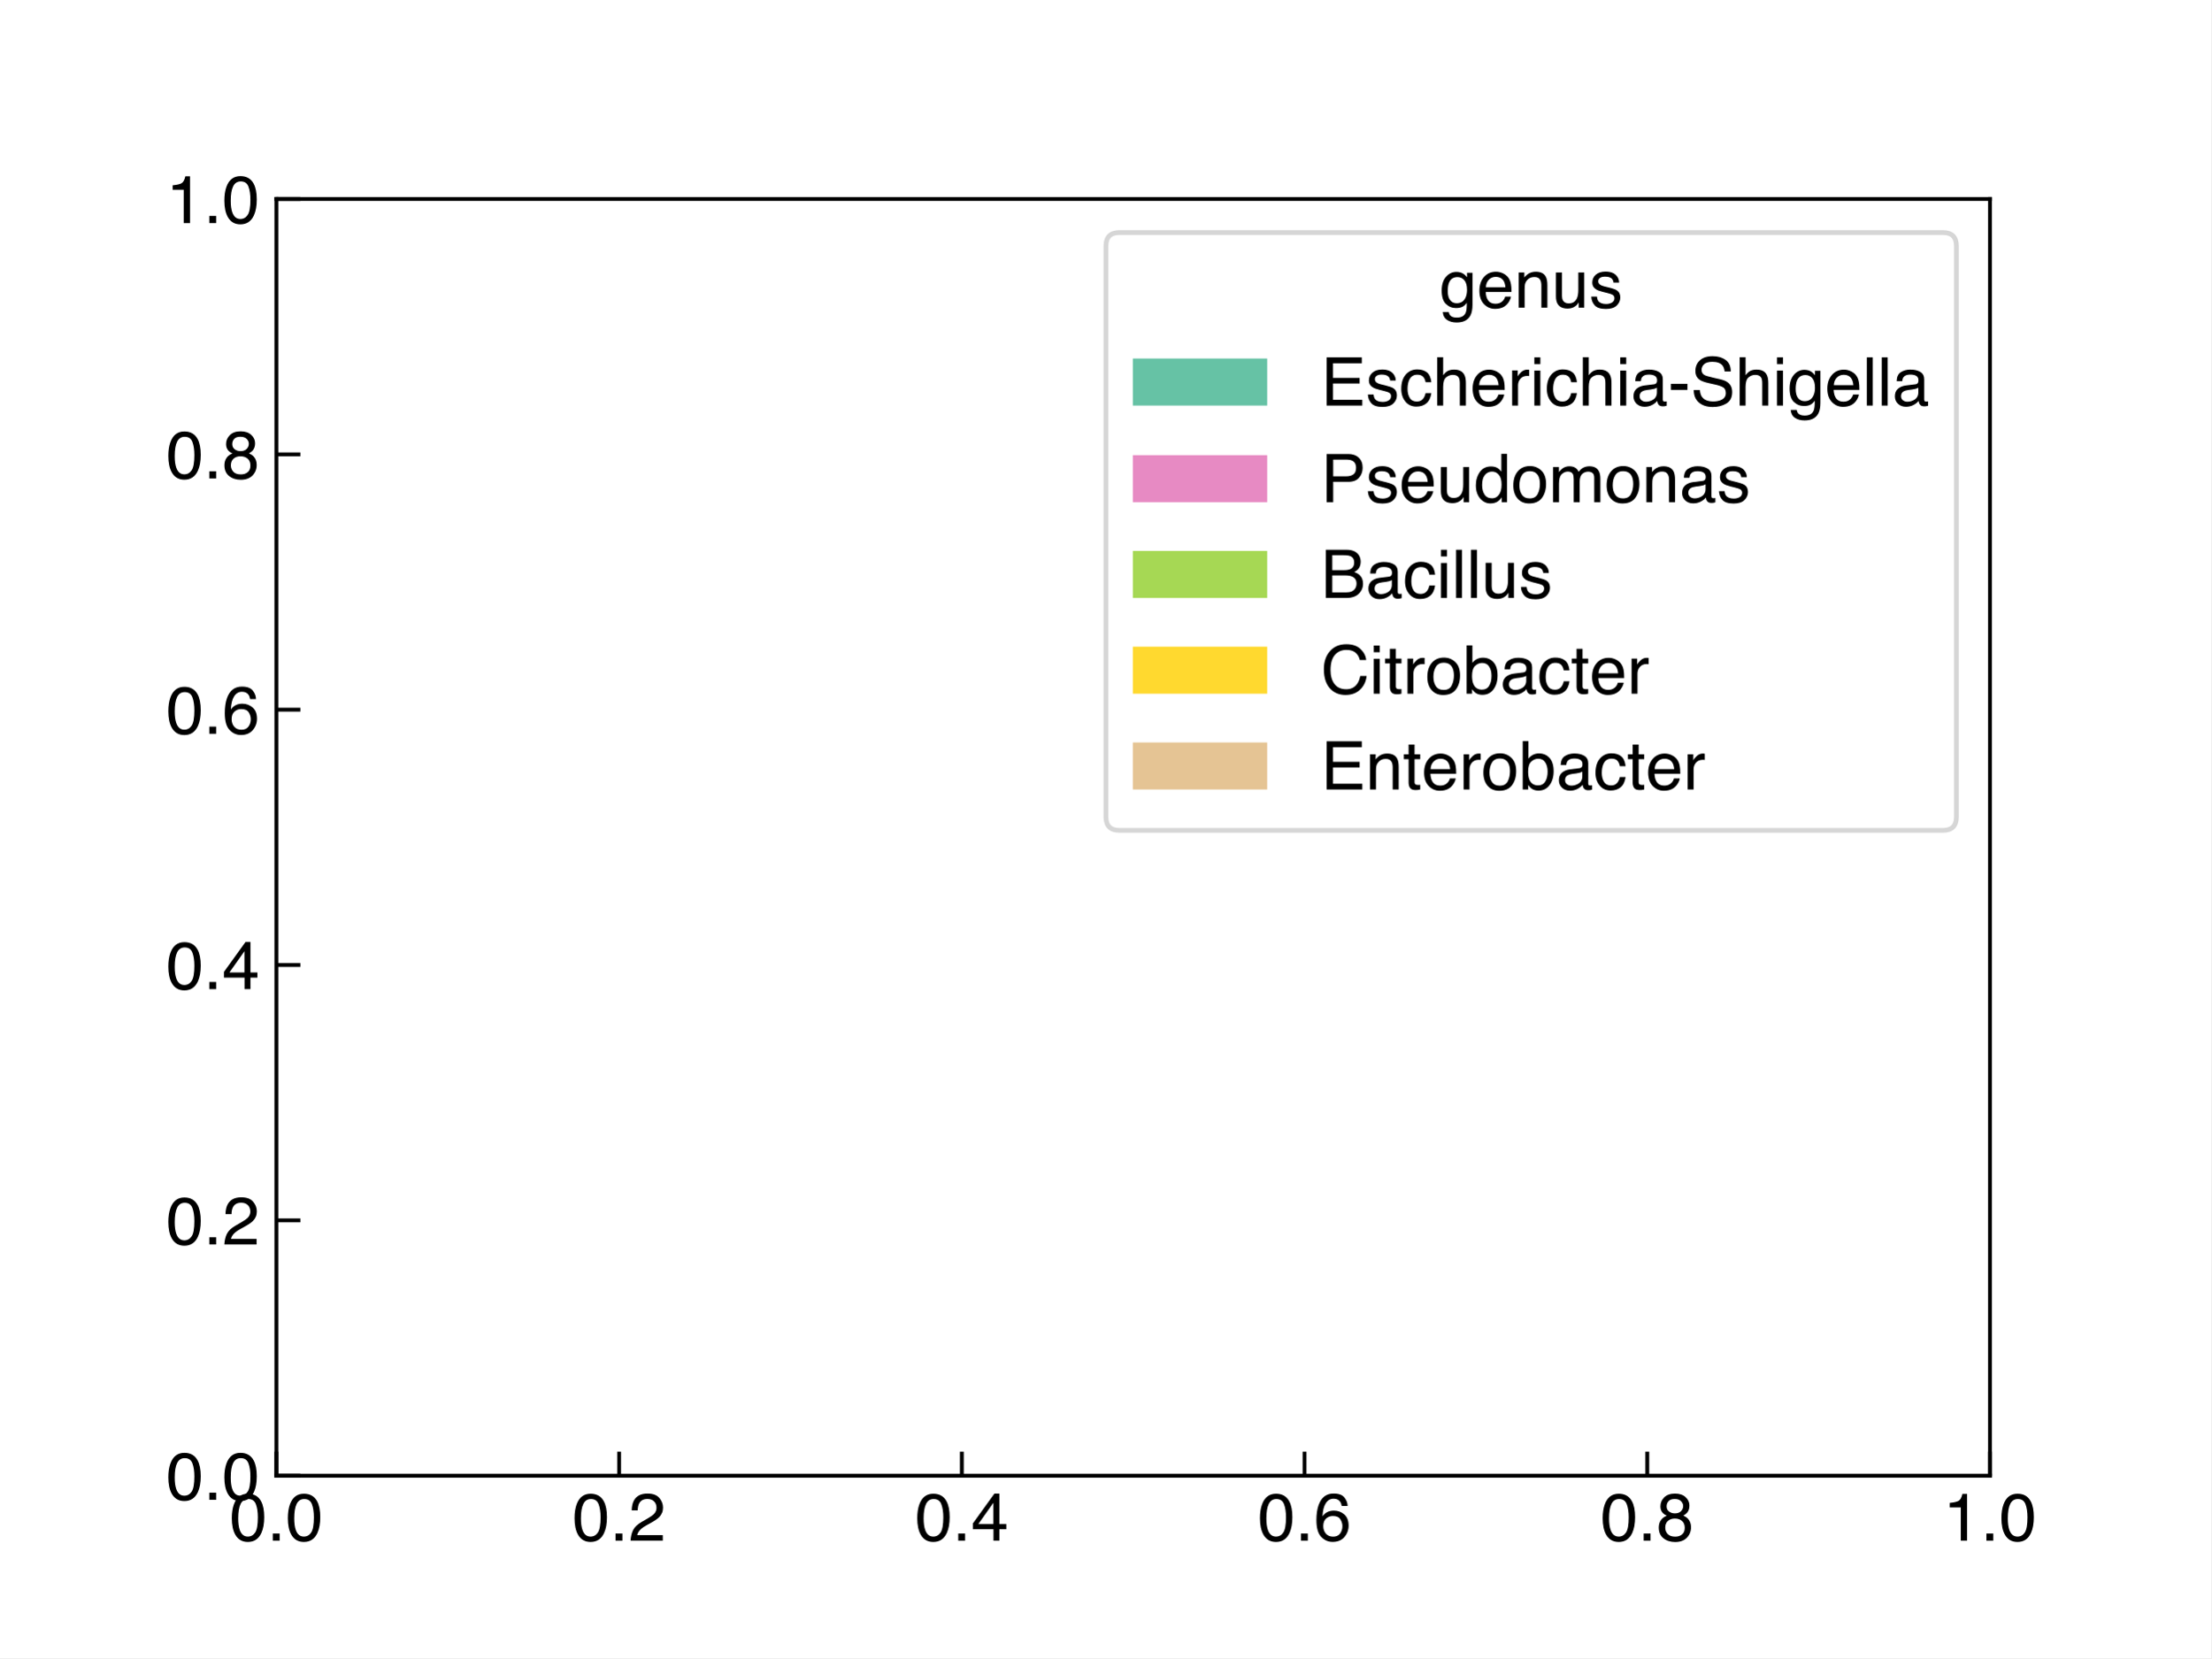
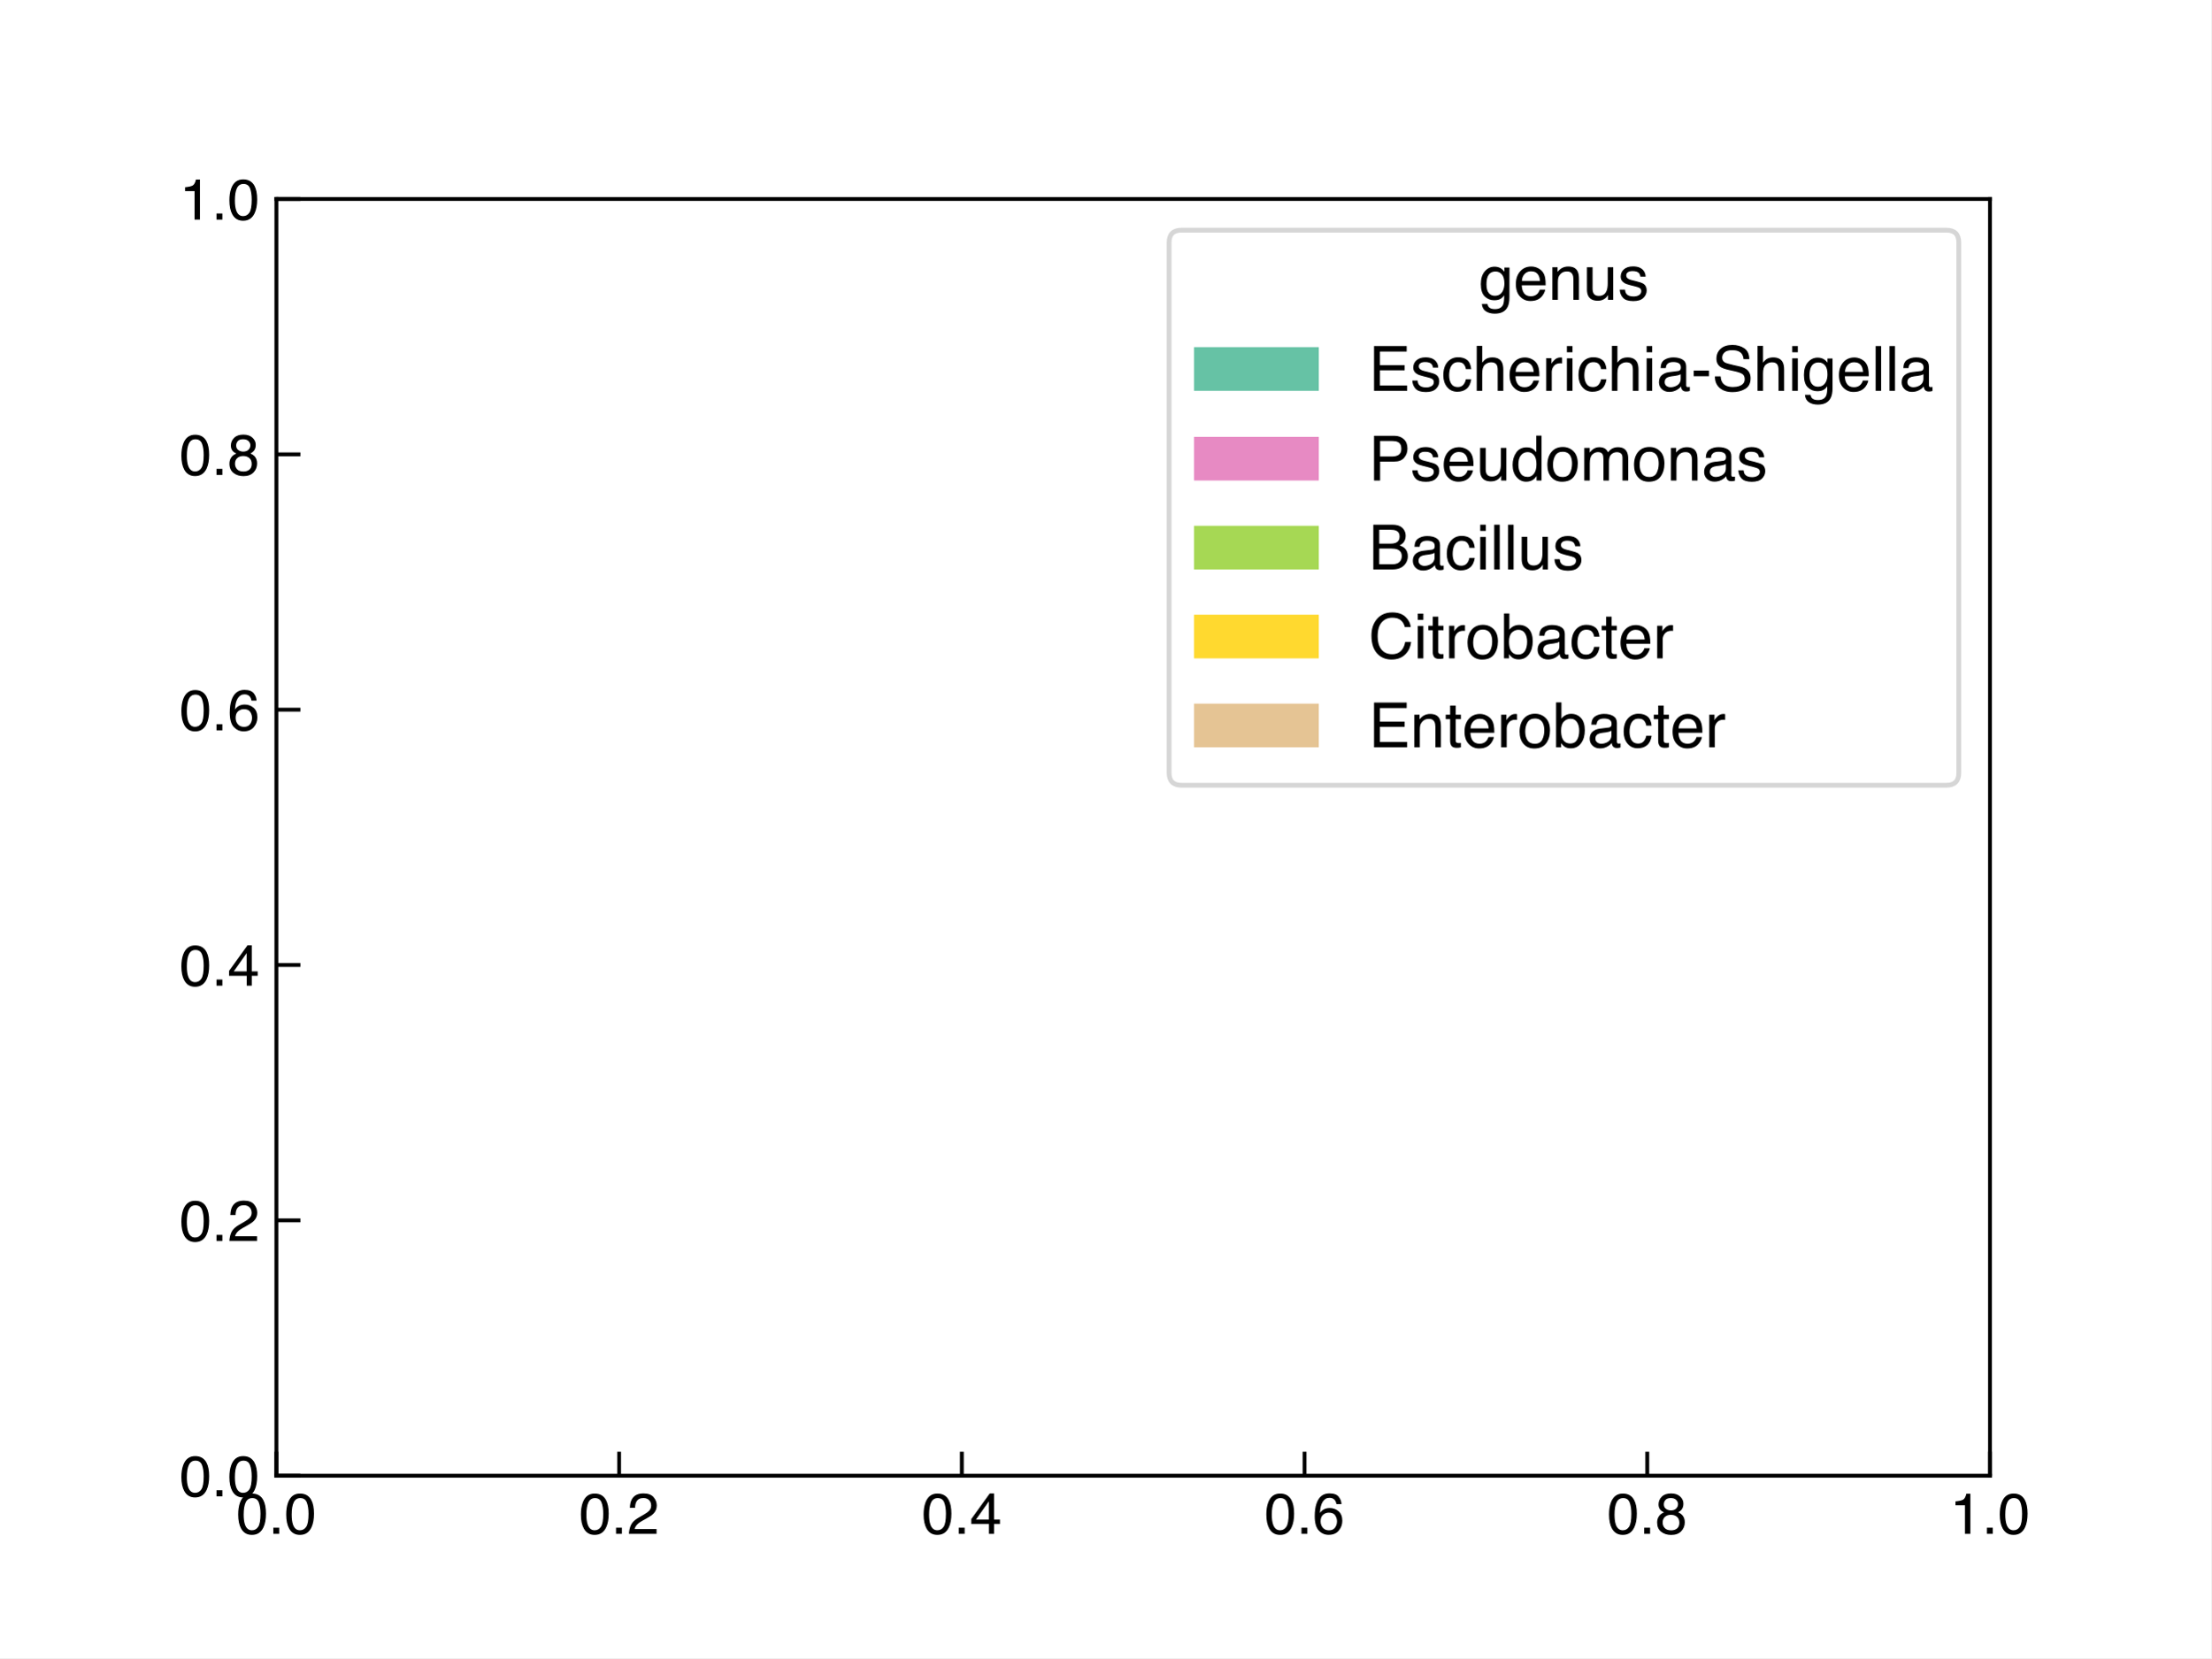
<svg xmlns="http://www.w3.org/2000/svg" xmlns:xlink="http://www.w3.org/1999/xlink" width="460.8pt" height="345.6pt" viewBox="0 0 460.8 345.6" version="1.1">
  <defs>
    <style type="text/css">*{stroke-linejoin: round; stroke-linecap: butt}</style>
  </defs>
  <g id="figure_1">
    <g id="patch_1">
      <path d="M 0 345.6  L 460.8 345.6  L 460.8 0  L 0 0  z " style="fill: #ffffff" />
    </g>
    <g id="axes_1">
      <g id="patch_2">
        <path d="M 57.6 307.584  L 414.72 307.584  L 414.72 41.472  L 57.6 41.472  z " style="fill: #ffffff" />
      </g>
      <g id="matplotlib.axis_1">
        <g id="xtick_1">
          <g id="line2d_1">
            <defs>
-               <path id="mf13369ee9f" d="M 0 0  L 0 -5  " style="stroke: #000000; stroke-width: 0.8" />
-             </defs>
-             <g>
-               <use xlink:href="#mf13369ee9f" x="57.6" y="307.584" style="stroke: #000000; stroke-width: 0.8" />
+               <path id="m1a3240d420" d="M 0 0  L 0 -5  " style="stroke: #000000; stroke-width: 0.8" />
+             </defs>
+             <g>
+               <use xlink:href="#m1a3240d420" x="57.6" y="307.584" style="stroke: #000000; stroke-width: 0.8" />
            </g>
          </g>
          <g id="text_1">
-             <g transform="translate(47.87 321.1268) scale(0.14 -0.14)">
+             <g transform="translate(49.26 319.6921) scale(0.12 -0.12)">
              <defs>
                <path id="Helvetica-30" d="M 1731 4475  Q 2600 4475 2988 3759  Q 3288 3206 3288 2244  Q 3288 1331 3016 734  Q 2622 -122 1728 -122  Q 922 -122 528 578  Q 200 1163 200 2147  Q 200 2909 397 3456  Q 766 4475 1731 4475  z M 1725 391  Q 2163 391 2422 778  Q 2681 1166 2681 2222  Q 2681 2984 2493 3476  Q 2306 3969 1766 3969  Q 1269 3969 1039 3501  Q 809 3034 809 2125  Q 809 1441 956 1025  Q 1181 391 1725 391  z " transform="scale(0.015625)" />
                <path id="Helvetica-2e" d="M 547 681  L 1200 681  L 1200 0  L 547 0  L 547 681  z " transform="scale(0.015625)" />
              </defs>
              <use xlink:href="#Helvetica-30" />
              <use xlink:href="#Helvetica-2e" transform="translate(55.61523 0)" />
              <use xlink:href="#Helvetica-30" transform="translate(83.39844 0)" />
            </g>
          </g>
        </g>
        <g id="xtick_2">
          <g id="line2d_2">
            <g>
-               <use xlink:href="#mf13369ee9f" x="129.024" y="307.584" style="stroke: #000000; stroke-width: 0.8" />
+               <use xlink:href="#m1a3240d420" x="129.024" y="307.584" style="stroke: #000000; stroke-width: 0.8" />
            </g>
          </g>
          <g id="text_2">
-             <g transform="translate(119.294 321.1268) scale(0.14 -0.14)">
+             <g transform="translate(120.684 319.6921) scale(0.12 -0.12)">
              <defs>
                <path id="Helvetica-32" d="M 200 0  Q 231 578 439 1006  Q 647 1434 1250 1784  L 1850 2131  Q 2253 2366 2416 2531  Q 2672 2791 2672 3125  Q 2672 3516 2437 3745  Q 2203 3975 1813 3975  Q 1234 3975 1013 3538  Q 894 3303 881 2888  L 309 2888  Q 319 3472 525 3841  Q 891 4491 1816 4491  Q 2584 4491 2939 4075  Q 3294 3659 3294 3150  Q 3294 2613 2916 2231  Q 2697 2009 2131 1694  L 1703 1456  Q 1397 1288 1222 1134  Q 909 863 828 531  L 3272 531  L 3272 0  L 200 0  z " transform="scale(0.015625)" />
              </defs>
              <use xlink:href="#Helvetica-30" />
              <use xlink:href="#Helvetica-2e" transform="translate(55.61523 0)" />
              <use xlink:href="#Helvetica-32" transform="translate(83.39844 0)" />
            </g>
          </g>
        </g>
        <g id="xtick_3">
          <g id="line2d_3">
            <g>
-               <use xlink:href="#mf13369ee9f" x="200.448" y="307.584" style="stroke: #000000; stroke-width: 0.8" />
+               <use xlink:href="#m1a3240d420" x="200.448" y="307.584" style="stroke: #000000; stroke-width: 0.8" />
            </g>
          </g>
          <g id="text_3">
-             <g transform="translate(190.718 321.1268) scale(0.14 -0.14)">
+             <g transform="translate(192.108 319.6921) scale(0.12 -0.12)">
              <defs>
                <path id="Helvetica-34" d="M 2116 1584  L 2116 3613  L 681 1584  L 2116 1584  z M 2125 0  L 2125 1094  L 163 1094  L 163 1644  L 2213 4488  L 2688 4488  L 2688 1584  L 3347 1584  L 3347 1094  L 2688 1094  L 2688 0  L 2125 0  z " transform="scale(0.015625)" />
              </defs>
              <use xlink:href="#Helvetica-30" />
              <use xlink:href="#Helvetica-2e" transform="translate(55.61523 0)" />
              <use xlink:href="#Helvetica-34" transform="translate(83.39844 0)" />
            </g>
          </g>
        </g>
        <g id="xtick_4">
          <g id="line2d_4">
            <g>
-               <use xlink:href="#mf13369ee9f" x="271.872" y="307.584" style="stroke: #000000; stroke-width: 0.8" />
+               <use xlink:href="#m1a3240d420" x="271.872" y="307.584" style="stroke: #000000; stroke-width: 0.8" />
            </g>
          </g>
          <g id="text_4">
-             <g transform="translate(262.142 321.1268) scale(0.14 -0.14)">
+             <g transform="translate(263.532 319.6921) scale(0.12 -0.12)">
              <defs>
                <path id="Helvetica-36" d="M 1872 4494  Q 2622 4494 2917 4105  Q 3213 3716 3213 3303  L 2656 3303  Q 2606 3569 2497 3719  Q 2294 4000 1881 4000  Q 1409 4000 1131 3564  Q 853 3128 822 2316  Q 1016 2600 1309 2741  Q 1578 2866 1909 2866  Q 2472 2866 2890 2506  Q 3309 2147 3309 1434  Q 3309 825 2912 354  Q 2516 -116 1781 -116  Q 1153 -116 697 361  Q 241 838 241 1966  Q 241 2800 444 3381  Q 834 4494 1872 4494  z M 1831 384  Q 2275 384 2495 682  Q 2716 981 2716 1388  Q 2716 1731 2519 2042  Q 2322 2353 1803 2353  Q 1441 2353 1167 2112  Q 894 1872 894 1388  Q 894 963 1142 673  Q 1391 384 1831 384  z " transform="scale(0.015625)" />
              </defs>
              <use xlink:href="#Helvetica-30" />
              <use xlink:href="#Helvetica-2e" transform="translate(55.61523 0)" />
              <use xlink:href="#Helvetica-36" transform="translate(83.39844 0)" />
            </g>
          </g>
        </g>
        <g id="xtick_5">
          <g id="line2d_5">
            <g>
-               <use xlink:href="#mf13369ee9f" x="343.296" y="307.584" style="stroke: #000000; stroke-width: 0.8" />
+               <use xlink:href="#m1a3240d420" x="343.296" y="307.584" style="stroke: #000000; stroke-width: 0.8" />
            </g>
          </g>
          <g id="text_5">
-             <g transform="translate(333.566 321.1268) scale(0.14 -0.14)">
+             <g transform="translate(334.956 319.6921) scale(0.12 -0.12)">
              <defs>
                <path id="Helvetica-38" d="M 1741 2600  Q 2113 2600 2322 2808  Q 2531 3016 2531 3303  Q 2531 3553 2331 3762  Q 2131 3972 1722 3972  Q 1316 3972 1134 3762  Q 953 3553 953 3272  Q 953 2956 1187 2778  Q 1422 2600 1741 2600  z M 1775 384  Q 2166 384 2423 595  Q 2681 806 2681 1225  Q 2681 1659 2415 1884  Q 2150 2109 1734 2109  Q 1331 2109 1076 1879  Q 822 1650 822 1244  Q 822 894 1055 639  Q 1288 384 1775 384  z M 975 2384  Q 741 2484 609 2619  Q 363 2869 363 3269  Q 363 3769 725 4128  Q 1088 4488 1753 4488  Q 2397 4488 2762 4148  Q 3128 3809 3128 3356  Q 3128 2938 2916 2678  Q 2797 2531 2547 2391  Q 2825 2263 2984 2097  Q 3281 1784 3281 1284  Q 3281 694 2884 283  Q 2488 -128 1763 -128  Q 1109 -128 657 226  Q 206 581 206 1256  Q 206 1653 400 1942  Q 594 2231 975 2384  z " transform="scale(0.015625)" />
              </defs>
              <use xlink:href="#Helvetica-30" />
              <use xlink:href="#Helvetica-2e" transform="translate(55.61523 0)" />
              <use xlink:href="#Helvetica-38" transform="translate(83.39844 0)" />
            </g>
          </g>
        </g>
        <g id="xtick_6">
          <g id="line2d_6">
            <g>
-               <use xlink:href="#mf13369ee9f" x="414.72" y="307.584" style="stroke: #000000; stroke-width: 0.8" />
+               <use xlink:href="#m1a3240d420" x="414.72" y="307.584" style="stroke: #000000; stroke-width: 0.8" />
            </g>
          </g>
          <g id="text_6">
-             <g transform="translate(404.99 321.1268) scale(0.14 -0.14)">
+             <g transform="translate(406.38 319.6921) scale(0.12 -0.12)">
              <defs>
                <path id="Helvetica-31" d="M 613 3169  L 613 3600  Q 1222 3659 1462 3798  Q 1703 3938 1822 4456  L 2266 4456  L 2266 0  L 1666 0  L 1666 3169  L 613 3169  z " transform="scale(0.015625)" />
              </defs>
              <use xlink:href="#Helvetica-31" />
              <use xlink:href="#Helvetica-2e" transform="translate(55.61523 0)" />
              <use xlink:href="#Helvetica-30" transform="translate(83.39844 0)" />
            </g>
          </g>
        </g>
      </g>
      <g id="matplotlib.axis_2">
        <g id="ytick_1">
          <g id="line2d_7">
            <defs>
-               <path id="m5e2f6698be" d="M 0 0  L 5 0  " style="stroke: #000000; stroke-width: 0.8" />
-             </defs>
-             <g>
-               <use xlink:href="#m5e2f6698be" x="57.6" y="307.584" style="stroke: #000000; stroke-width: 0.8" />
+               <path id="mc00b57a729" d="M 0 0  L 5 0  " style="stroke: #000000; stroke-width: 0.8" />
+             </defs>
+             <g>
+               <use xlink:href="#mc00b57a729" x="57.6" y="307.584" style="stroke: #000000; stroke-width: 0.8" />
            </g>
          </g>
          <g id="text_7">
-             <g transform="translate(34.64 312.6054) scale(0.14 -0.14)">
+             <g transform="translate(37.42 311.8881) scale(0.12 -0.12)">
              <use xlink:href="#Helvetica-30" />
              <use xlink:href="#Helvetica-2e" transform="translate(55.61523 0)" />
              <use xlink:href="#Helvetica-30" transform="translate(83.39844 0)" />
            </g>
          </g>
        </g>
        <g id="ytick_2">
          <g id="line2d_8">
            <g>
-               <use xlink:href="#m5e2f6698be" x="57.6" y="254.362" style="stroke: #000000; stroke-width: 0.8" />
+               <use xlink:href="#mc00b57a729" x="57.6" y="254.362" style="stroke: #000000; stroke-width: 0.8" />
            </g>
          </g>
          <g id="text_8">
-             <g transform="translate(34.64 259.383) scale(0.14 -0.14)">
+             <g transform="translate(37.42 258.6657) scale(0.12 -0.12)">
              <use xlink:href="#Helvetica-30" />
              <use xlink:href="#Helvetica-2e" transform="translate(55.61523 0)" />
              <use xlink:href="#Helvetica-32" transform="translate(83.39844 0)" />
            </g>
          </g>
        </g>
        <g id="ytick_3">
          <g id="line2d_9">
            <g>
-               <use xlink:href="#m5e2f6698be" x="57.6" y="201.139" style="stroke: #000000; stroke-width: 0.8" />
+               <use xlink:href="#mc00b57a729" x="57.6" y="201.139" style="stroke: #000000; stroke-width: 0.8" />
            </g>
          </g>
          <g id="text_9">
-             <g transform="translate(34.64 206.1606) scale(0.14 -0.14)">
+             <g transform="translate(37.42 205.4433) scale(0.12 -0.12)">
              <use xlink:href="#Helvetica-30" />
              <use xlink:href="#Helvetica-2e" transform="translate(55.61523 0)" />
              <use xlink:href="#Helvetica-34" transform="translate(83.39844 0)" />
            </g>
          </g>
        </g>
        <g id="ytick_4">
          <g id="line2d_10">
            <g>
-               <use xlink:href="#m5e2f6698be" x="57.6" y="147.917" style="stroke: #000000; stroke-width: 0.8" />
+               <use xlink:href="#mc00b57a729" x="57.6" y="147.917" style="stroke: #000000; stroke-width: 0.8" />
            </g>
          </g>
          <g id="text_10">
-             <g transform="translate(34.64 152.9382) scale(0.14 -0.14)">
+             <g transform="translate(37.42 152.2209) scale(0.12 -0.12)">
              <use xlink:href="#Helvetica-30" />
              <use xlink:href="#Helvetica-2e" transform="translate(55.61523 0)" />
              <use xlink:href="#Helvetica-36" transform="translate(83.39844 0)" />
            </g>
          </g>
        </g>
        <g id="ytick_5">
          <g id="line2d_11">
            <g>
-               <use xlink:href="#m5e2f6698be" x="57.6" y="94.694" style="stroke: #000000; stroke-width: 0.8" />
+               <use xlink:href="#mc00b57a729" x="57.6" y="94.694" style="stroke: #000000; stroke-width: 0.8" />
            </g>
          </g>
          <g id="text_11">
-             <g transform="translate(34.64 99.71581) scale(0.14 -0.14)">
+             <g transform="translate(37.42 98.99846) scale(0.12 -0.12)">
              <use xlink:href="#Helvetica-30" />
              <use xlink:href="#Helvetica-2e" transform="translate(55.61523 0)" />
              <use xlink:href="#Helvetica-38" transform="translate(83.39844 0)" />
            </g>
          </g>
        </g>
        <g id="ytick_6">
          <g id="line2d_12">
            <g>
-               <use xlink:href="#m5e2f6698be" x="57.6" y="41.472" style="stroke: #000000; stroke-width: 0.8" />
+               <use xlink:href="#mc00b57a729" x="57.6" y="41.472" style="stroke: #000000; stroke-width: 0.8" />
            </g>
          </g>
          <g id="text_12">
-             <g transform="translate(34.64 46.49341) scale(0.14 -0.14)">
+             <g transform="translate(37.42 45.77606) scale(0.12 -0.12)">
              <use xlink:href="#Helvetica-31" />
              <use xlink:href="#Helvetica-2e" transform="translate(55.61523 0)" />
              <use xlink:href="#Helvetica-30" transform="translate(83.39844 0)" />
            </g>
          </g>
        </g>
      </g>
      <g id="patch_3">
        <path d="M 57.6 307.584  L 57.6 41.472  " style="fill: none; stroke: #000000; stroke-width: 0.8; stroke-linejoin: miter; stroke-linecap: square" />
      </g>
      <g id="patch_4">
        <path d="M 414.72 307.584  L 414.72 41.472  " style="fill: none; stroke: #000000; stroke-width: 0.8; stroke-linejoin: miter; stroke-linecap: square" />
      </g>
      <g id="patch_5">
        <path d="M 57.6 307.584  L 414.72 307.584  " style="fill: none; stroke: #000000; stroke-width: 0.8; stroke-linejoin: miter; stroke-linecap: square" />
      </g>
      <g id="patch_6">
        <path d="M 57.6 41.472  L 414.72 41.472  " style="fill: none; stroke: #000000; stroke-width: 0.8; stroke-linejoin: miter; stroke-linecap: square" />
      </g>
      <g id="legend_1">
        <g id="patch_7">
-           <path d="M 233.284 173.07  L 404.92 173.07  Q 407.72 173.07 407.72 170.27  L 407.72 51.272  Q 407.72 48.472 404.92 48.472  L 233.284 48.472  Q 230.484 48.472 230.484 51.272  L 230.484 170.27  Q 230.484 173.07 233.284 173.07  z " style="fill: #ffffff; opacity: 0.8; stroke: #cccccc; stroke-linejoin: miter" />
+           <path d="M 246.244 163.67  L 405.62 163.67  Q 408.22 163.67 408.22 161.07  L 408.22 50.572  Q 408.22 47.972 405.62 47.972  L 246.244 47.972  Q 243.644 47.972 243.644 50.572  L 243.644 161.07  Q 243.644 163.67 246.244 163.67  z " style="fill: #ffffff; opacity: 0.8; stroke: #cccccc; stroke-linejoin: miter" />
        </g>
        <g id="text_13">
-           <g transform="translate(300.0316 64.11481) scale(0.14 -0.14)">
+           <g transform="translate(308.2236 62.49747) scale(0.13 -0.13)">
            <defs>
              <path id="Helvetica-67" d="M 1594 3406  Q 1988 3406 2281 3213  Q 2441 3103 2606 2894  L 2606 3316  L 3125 3316  L 3125 272  Q 3125 -366 2938 -734  Q 2588 -1416 1616 -1416  Q 1075 -1416 706 -1173  Q 338 -931 294 -416  L 866 -416  Q 906 -641 1028 -763  Q 1219 -950 1628 -950  Q 2275 -950 2475 -494  Q 2594 -225 2584 466  Q 2416 209 2178 84  Q 1941 -41 1550 -41  Q 1006 -41 598 345  Q 191 731 191 1622  Q 191 2463 602 2934  Q 1013 3406 1594 3406  z M 2606 1688  Q 2606 2309 2350 2609  Q 2094 2909 1697 2909  Q 1103 2909 884 2353  Q 769 2056 769 1575  Q 769 1009 998 714  Q 1228 419 1616 419  Q 2222 419 2469 966  Q 2606 1275 2606 1688  z M 1659 3428  L 1659 3428  z " transform="scale(0.015625)" />
              <path id="Helvetica-65" d="M 1806 3422  Q 2163 3422 2497 3255  Q 2831 3088 3006 2822  Q 3175 2569 3231 2231  Q 3281 2000 3281 1494  L 828 1494  Q 844 984 1069 676  Q 1294 369 1766 369  Q 2206 369 2469 659  Q 2619 828 2681 1050  L 3234 1050  Q 3213 866 3089 639  Q 2966 413 2813 269  Q 2556 19 2178 -69  Q 1975 -119 1719 -119  Q 1094 -119 659 336  Q 225 791 225 1609  Q 225 2416 662 2919  Q 1100 3422 1806 3422  z M 2703 1941  Q 2669 2306 2544 2525  Q 2313 2931 1772 2931  Q 1384 2931 1121 2651  Q 859 2372 844 1941  L 2703 1941  z M 1753 3428  L 1753 3428  z " transform="scale(0.015625)" />
              <path id="Helvetica-6e" d="M 413 3347  L 947 3347  L 947 2872  Q 1184 3166 1450 3294  Q 1716 3422 2041 3422  Q 2753 3422 3003 2925  Q 3141 2653 3141 2147  L 3141 0  L 2569 0  L 2569 2109  Q 2569 2416 2478 2603  Q 2328 2916 1934 2916  Q 1734 2916 1606 2875  Q 1375 2806 1200 2600  Q 1059 2434 1017 2257  Q 975 2081 975 1753  L 975 0  L 413 0  L 413 3347  z M 1734 3428  L 1734 3428  z " transform="scale(0.015625)" />
              <path id="Helvetica-75" d="M 975 3347  L 975 1125  Q 975 869 1056 706  Q 1206 406 1616 406  Q 2203 406 2416 931  Q 2531 1213 2531 1703  L 2531 3347  L 3094 3347  L 3094 0  L 2563 0  L 2569 494  Q 2459 303 2297 172  Q 1975 -91 1516 -91  Q 800 -91 541 388  Q 400 644 400 1072  L 400 3347  L 975 3347  z M 1747 3428  L 1747 3428  z " transform="scale(0.015625)" />
              <path id="Helvetica-73" d="M 747 1050  Q 772 769 888 619  Q 1100 347 1625 347  Q 1938 347 2175 483  Q 2413 619 2413 903  Q 2413 1119 2222 1231  Q 2100 1300 1741 1391  L 1294 1503  Q 866 1609 663 1741  Q 300 1969 300 2372  Q 300 2847 642 3140  Q 984 3434 1563 3434  Q 2319 3434 2653 2991  Q 2863 2709 2856 2384  L 2325 2384  Q 2309 2575 2191 2731  Q 1997 2953 1519 2953  Q 1200 2953 1036 2831  Q 872 2709 872 2509  Q 872 2291 1088 2159  Q 1213 2081 1456 2022  L 1828 1931  Q 2434 1784 2641 1647  Q 2969 1431 2969 969  Q 2969 522 2630 197  Q 2291 -128 1597 -128  Q 850 -128 539 211  Q 228 550 206 1050  L 747 1050  z M 1578 3428  L 1578 3428  z " transform="scale(0.015625)" />
            </defs>
            <use xlink:href="#Helvetica-67" />
            <use xlink:href="#Helvetica-65" transform="translate(55.61523 0)" />
            <use xlink:href="#Helvetica-6e" transform="translate(111.2305 0)" />
            <use xlink:href="#Helvetica-75" transform="translate(166.8457 0)" />
            <use xlink:href="#Helvetica-73" transform="translate(222.4609 0)" />
          </g>
        </g>
        <g id="patch_8">
-           <path d="M 236.084 84.529  L 264.084 84.529  L 264.084 74.729  L 236.084 74.729  z " style="fill: #66c2a5" />
+           <path d="M 248.844 81.453  L 274.844 81.453  L 274.844 72.353  L 248.844 72.353  z " style="fill: #66c2a5" />
        </g>
        <g id="text_14">
-           <g transform="translate(275.2844 84.52856) scale(0.14 -0.14)">
+           <g transform="translate(285.2441 81.45309) scale(0.13 -0.13)">
            <defs>
              <path id="Helvetica-45" d="M 547 4591  L 3894 4591  L 3894 4028  L 1153 4028  L 1153 2634  L 3688 2634  L 3688 2103  L 1153 2103  L 1153 547  L 3941 547  L 3941 0  L 547 0  L 547 4591  z M 2244 4591  L 2244 4591  z " transform="scale(0.015625)" />
              <path id="Helvetica-63" d="M 1703 3444  Q 2269 3444 2623 3169  Q 2978 2894 3050 2222  L 2503 2222  Q 2453 2531 2275 2736  Q 2097 2941 1703 2941  Q 1166 2941 934 2416  Q 784 2075 784 1575  Q 784 1072 996 728  Q 1209 384 1666 384  Q 2016 384 2220 598  Q 2425 813 2503 1184  L 3050 1184  Q 2956 519 2581 211  Q 2206 -97 1622 -97  Q 966 -97 575 383  Q 184 863 184 1581  Q 184 2463 612 2953  Q 1041 3444 1703 3444  z M 1616 3428  L 1616 3428  z " transform="scale(0.015625)" />
              <path id="Helvetica-68" d="M 413 4606  L 975 4606  L 975 2894  Q 1175 3147 1334 3250  Q 1606 3428 2013 3428  Q 2741 3428 3000 2919  Q 3141 2641 3141 2147  L 3141 0  L 2563 0  L 2563 2109  Q 2563 2478 2469 2650  Q 2316 2925 1894 2925  Q 1544 2925 1259 2684  Q 975 2444 975 1775  L 975 0  L 413 0  L 413 4606  z " transform="scale(0.015625)" />
              <path id="Helvetica-72" d="M 428 3347  L 963 3347  L 963 2769  Q 1028 2938 1284 3180  Q 1541 3422 1875 3422  Q 1891 3422 1928 3419  Q 1966 3416 2056 3406  L 2056 2813  Q 2006 2822 1964 2825  Q 1922 2828 1872 2828  Q 1447 2828 1219 2554  Q 991 2281 991 1925  L 991 0  L 428 0  L 428 3347  z " transform="scale(0.015625)" />
              <path id="Helvetica-69" d="M 413 3331  L 984 3331  L 984 0  L 413 0  L 413 3331  z M 413 4591  L 984 4591  L 984 3953  L 413 3953  L 413 4591  z " transform="scale(0.015625)" />
              <path id="Helvetica-61" d="M 844 891  Q 844 647 1022 506  Q 1200 366 1444 366  Q 1741 366 2019 503  Q 2488 731 2488 1250  L 2488 1703  Q 2384 1638 2221 1594  Q 2059 1550 1903 1531  L 1563 1488  Q 1256 1447 1103 1359  Q 844 1213 844 891  z M 2206 2028  Q 2400 2053 2466 2191  Q 2503 2266 2503 2406  Q 2503 2694 2298 2823  Q 2094 2953 1713 2953  Q 1272 2953 1088 2716  Q 984 2584 953 2325  L 428 2325  Q 444 2944 830 3186  Q 1216 3428 1725 3428  Q 2316 3428 2684 3203  Q 3050 2978 3050 2503  L 3050 575  Q 3050 488 3086 434  Q 3122 381 3238 381  Q 3275 381 3322 386  Q 3369 391 3422 400  L 3422 -16  Q 3291 -53 3222 -62  Q 3153 -72 3034 -72  Q 2744 -72 2613 134  Q 2544 244 2516 444  Q 2344 219 2022 53  Q 1700 -113 1313 -113  Q 847 -113 551 170  Q 256 453 256 878  Q 256 1344 547 1600  Q 838 1856 1309 1916  L 2206 2028  z M 1741 3428  L 1741 3428  z " transform="scale(0.015625)" />
              <path id="Helvetica-2d" d="M 266 2072  L 1834 2072  L 1834 1494  L 266 1494  L 266 2072  z " transform="scale(0.015625)" />
              <path id="Helvetica-53" d="M 894 1481  Q 916 1091 1078 847  Q 1388 391 2169 391  Q 2519 391 2806 491  Q 3363 684 3363 1184  Q 3363 1559 3128 1719  Q 2891 1875 2384 1991  L 1763 2131  Q 1153 2269 900 2434  Q 463 2722 463 3294  Q 463 3913 891 4309  Q 1319 4706 2103 4706  Q 2825 4706 3329 4357  Q 3834 4009 3834 3244  L 3250 3244  Q 3203 3613 3050 3809  Q 2766 4169 2084 4169  Q 1534 4169 1293 3937  Q 1053 3706 1053 3400  Q 1053 3063 1334 2906  Q 1519 2806 2169 2656  L 2813 2509  Q 3278 2403 3531 2219  Q 3969 1897 3969 1284  Q 3969 522 3414 194  Q 2859 -134 2125 -134  Q 1269 -134 784 303  Q 300 738 309 1481  L 894 1481  z M 2150 4716  L 2150 4716  z " transform="scale(0.015625)" />
              <path id="Helvetica-6c" d="M 428 4591  L 991 4591  L 991 0  L 428 0  L 428 4591  z " transform="scale(0.015625)" />
            </defs>
            <use xlink:href="#Helvetica-45" />
            <use xlink:href="#Helvetica-73" transform="translate(66.69922 0)" />
            <use xlink:href="#Helvetica-63" transform="translate(116.6992 0)" />
            <use xlink:href="#Helvetica-68" transform="translate(166.6992 0)" />
            <use xlink:href="#Helvetica-65" transform="translate(222.3145 0)" />
            <use xlink:href="#Helvetica-72" transform="translate(277.9297 0)" />
            <use xlink:href="#Helvetica-69" transform="translate(311.2305 0)" />
            <use xlink:href="#Helvetica-63" transform="translate(333.4473 0)" />
            <use xlink:href="#Helvetica-68" transform="translate(383.4473 0)" />
            <use xlink:href="#Helvetica-69" transform="translate(439.0625 0)" />
            <use xlink:href="#Helvetica-61" transform="translate(461.2793 0)" />
            <use xlink:href="#Helvetica-2d" transform="translate(516.8945 0)" />
            <use xlink:href="#Helvetica-53" transform="translate(550.1953 0)" />
            <use xlink:href="#Helvetica-68" transform="translate(616.8945 0)" />
            <use xlink:href="#Helvetica-69" transform="translate(672.5098 0)" />
            <use xlink:href="#Helvetica-67" transform="translate(694.7266 0)" />
            <use xlink:href="#Helvetica-65" transform="translate(750.3418 0)" />
            <use xlink:href="#Helvetica-6c" transform="translate(805.957 0)" />
            <use xlink:href="#Helvetica-6c" transform="translate(828.1738 0)" />
            <use xlink:href="#Helvetica-61" transform="translate(850.3906 0)" />
          </g>
        </g>
        <g id="patch_9">
-           <path d="M 236.084 104.669  L 264.084 104.669  L 264.084 94.869  L 236.084 94.869  z " style="fill: #e78ac3" />
+           <path d="M 248.844 100.155  L 274.844 100.155  L 274.844 91.055  L 248.844 91.055  z " style="fill: #e78ac3" />
        </g>
        <g id="text_15">
-           <g transform="translate(275.2844 104.6689) scale(0.14 -0.14)">
+           <g transform="translate(285.2441 100.1548) scale(0.13 -0.13)">
            <defs>
              <path id="Helvetica-50" d="M 547 4591  L 2613 4591  Q 3225 4591 3600 4245  Q 3975 3900 3975 3275  Q 3975 2738 3640 2339  Q 3306 1941 2613 1941  L 1169 1941  L 1169 0  L 547 0  L 547 4591  z M 3347 3272  Q 3347 3778 2972 3959  Q 2766 4056 2406 4056  L 1169 4056  L 1169 2466  L 2406 2466  Q 2825 2466 3086 2644  Q 3347 2822 3347 3272  z " transform="scale(0.015625)" />
              <path id="Helvetica-64" d="M 769 1634  Q 769 1097 997 734  Q 1225 372 1728 372  Q 2119 372 2370 708  Q 2622 1044 2622 1672  Q 2622 2306 2362 2611  Q 2103 2916 1722 2916  Q 1297 2916 1033 2591  Q 769 2266 769 1634  z M 1616 3406  Q 2000 3406 2259 3244  Q 2409 3150 2600 2916  L 2600 4606  L 3141 4606  L 3141 0  L 2634 0  L 2634 466  Q 2438 156 2169 18  Q 1900 -119 1553 -119  Q 994 -119 584 351  Q 175 822 175 1603  Q 175 2334 548 2870  Q 922 3406 1616 3406  z " transform="scale(0.015625)" />
              <path id="Helvetica-6f" d="M 1741 363  Q 2300 363 2508 786  Q 2716 1209 2716 1728  Q 2716 2197 2566 2491  Q 2328 2953 1747 2953  Q 1231 2953 997 2559  Q 763 2166 763 1609  Q 763 1075 997 719  Q 1231 363 1741 363  z M 1763 3444  Q 2409 3444 2856 3012  Q 3303 2581 3303 1744  Q 3303 934 2909 406  Q 2516 -122 1688 -122  Q 997 -122 590 345  Q 184 813 184 1600  Q 184 2444 612 2944  Q 1041 3444 1763 3444  z M 1744 3428  L 1744 3428  z " transform="scale(0.015625)" />
              <path id="Helvetica-6d" d="M 413 3347  L 969 3347  L 969 2872  Q 1169 3119 1331 3231  Q 1609 3422 1963 3422  Q 2363 3422 2606 3225  Q 2744 3113 2856 2894  Q 3044 3163 3297 3292  Q 3550 3422 3866 3422  Q 4541 3422 4784 2934  Q 4916 2672 4916 2228  L 4916 0  L 4331 0  L 4331 2325  Q 4331 2659 4164 2784  Q 3997 2909 3756 2909  Q 3425 2909 3186 2687  Q 2947 2466 2947 1947  L 2947 0  L 2375 0  L 2375 2184  Q 2375 2525 2294 2681  Q 2166 2916 1816 2916  Q 1497 2916 1236 2669  Q 975 2422 975 1775  L 975 0  L 413 0  L 413 3347  z " transform="scale(0.015625)" />
            </defs>
            <use xlink:href="#Helvetica-50" />
            <use xlink:href="#Helvetica-73" transform="translate(66.69922 0)" />
            <use xlink:href="#Helvetica-65" transform="translate(116.6992 0)" />
            <use xlink:href="#Helvetica-75" transform="translate(172.3145 0)" />
            <use xlink:href="#Helvetica-64" transform="translate(227.9297 0)" />
            <use xlink:href="#Helvetica-6f" transform="translate(283.5449 0)" />
            <use xlink:href="#Helvetica-6d" transform="translate(339.1602 0)" />
            <use xlink:href="#Helvetica-6f" transform="translate(422.4609 0)" />
            <use xlink:href="#Helvetica-6e" transform="translate(478.0762 0)" />
            <use xlink:href="#Helvetica-61" transform="translate(533.6914 0)" />
            <use xlink:href="#Helvetica-73" transform="translate(589.3066 0)" />
          </g>
        </g>
        <g id="patch_10">
-           <path d="M 236.084 124.63  L 264.084 124.63  L 264.084 114.83  L 236.084 114.83  z " style="fill: #a6d854" />
+           <path d="M 248.844 118.69  L 274.844 118.69  L 274.844 109.59  L 248.844 109.59  z " style="fill: #a6d854" />
        </g>
        <g id="text_16">
-           <g transform="translate(275.2844 124.6298) scale(0.14 -0.14)">
+           <g transform="translate(285.2441 118.69) scale(0.13 -0.13)">
            <defs>
              <path id="Helvetica-42" d="M 2213 2650  Q 2606 2650 2825 2759  Q 3169 2931 3169 3378  Q 3169 3828 2803 3984  Q 2597 4072 2191 4072  L 1081 4072  L 1081 2650  L 2213 2650  z M 2422 531  Q 2994 531 3238 863  Q 3391 1072 3391 1369  Q 3391 1869 2944 2050  Q 2706 2147 2316 2147  L 1081 2147  L 1081 531  L 2422 531  z M 472 4591  L 2444 4591  Q 3250 4591 3591 4109  Q 3791 3825 3791 3453  Q 3791 3019 3544 2741  Q 3416 2594 3175 2472  Q 3528 2338 3703 2169  Q 4013 1869 4013 1341  Q 4013 897 3734 538  Q 3319 0 2413 0  L 472 0  L 472 4591  z " transform="scale(0.015625)" />
            </defs>
            <use xlink:href="#Helvetica-42" />
            <use xlink:href="#Helvetica-61" transform="translate(66.69922 0)" />
            <use xlink:href="#Helvetica-63" transform="translate(122.3145 0)" />
            <use xlink:href="#Helvetica-69" transform="translate(172.3145 0)" />
            <use xlink:href="#Helvetica-6c" transform="translate(194.5312 0)" />
            <use xlink:href="#Helvetica-6c" transform="translate(216.748 0)" />
            <use xlink:href="#Helvetica-75" transform="translate(238.9648 0)" />
            <use xlink:href="#Helvetica-73" transform="translate(294.5801 0)" />
          </g>
        </g>
        <g id="patch_11">
-           <path d="M 236.084 144.591  L 264.084 144.591  L 264.084 134.791  L 236.084 134.791  z " style="fill: #ffd92f" />
+           <path d="M 248.844 137.225  L 274.844 137.225  L 274.844 128.125  L 248.844 128.125  z " style="fill: #ffd92f" />
        </g>
        <g id="text_17">
-           <g transform="translate(275.2844 144.5908) scale(0.14 -0.14)">
+           <g transform="translate(285.2441 137.2251) scale(0.13 -0.13)">
            <defs>
              <path id="Helvetica-43" d="M 2422 4716  Q 3294 4716 3775 4256  Q 4256 3797 4309 3213  L 3703 3213  Q 3600 3656 3292 3915  Q 2984 4175 2428 4175  Q 1750 4175 1333 3698  Q 916 3222 916 2238  Q 916 1431 1292 929  Q 1669 428 2416 428  Q 3103 428 3463 956  Q 3653 1234 3747 1688  L 4353 1688  Q 4272 963 3816 472  Q 3269 -119 2341 -119  Q 1541 -119 997 366  Q 281 1006 281 2344  Q 281 3359 819 4009  Q 1400 4716 2422 4716  z M 2297 4716  L 2297 4716  z " transform="scale(0.015625)" />
              <path id="Helvetica-74" d="M 525 4281  L 1094 4281  L 1094 3347  L 1628 3347  L 1628 2888  L 1094 2888  L 1094 703  Q 1094 528 1213 469  Q 1278 434 1431 434  Q 1472 434 1519 436  Q 1566 438 1628 444  L 1628 0  Q 1531 -28 1426 -40  Q 1322 -53 1200 -53  Q 806 -53 665 148  Q 525 350 525 672  L 525 2888  L 72 2888  L 72 3347  L 525 3347  L 525 4281  z " transform="scale(0.015625)" />
              <path id="Helvetica-62" d="M 369 4606  L 916 4606  L 916 2941  Q 1100 3181 1356 3307  Q 1613 3434 1913 3434  Q 2538 3434 2927 3004  Q 3316 2575 3316 1738  Q 3316 944 2931 419  Q 2547 -106 1866 -106  Q 1484 -106 1222 78  Q 1066 188 888 428  L 888 0  L 369 0  L 369 4606  z M 1831 391  Q 2288 391 2514 753  Q 2741 1116 2741 1709  Q 2741 2238 2514 2584  Q 2288 2931 1847 2931  Q 1463 2931 1173 2647  Q 884 2363 884 1709  Q 884 1238 1003 944  Q 1225 391 1831 391  z " transform="scale(0.015625)" />
            </defs>
            <use xlink:href="#Helvetica-43" />
            <use xlink:href="#Helvetica-69" transform="translate(72.2168 0)" />
            <use xlink:href="#Helvetica-74" transform="translate(94.43359 0)" />
            <use xlink:href="#Helvetica-72" transform="translate(122.2168 0)" />
            <use xlink:href="#Helvetica-6f" transform="translate(155.5176 0)" />
            <use xlink:href="#Helvetica-62" transform="translate(211.1328 0)" />
            <use xlink:href="#Helvetica-61" transform="translate(266.748 0)" />
            <use xlink:href="#Helvetica-63" transform="translate(322.3633 0)" />
            <use xlink:href="#Helvetica-74" transform="translate(372.3633 0)" />
            <use xlink:href="#Helvetica-65" transform="translate(400.1465 0)" />
            <use xlink:href="#Helvetica-72" transform="translate(455.7617 0)" />
          </g>
        </g>
        <g id="patch_12">
-           <path d="M 236.084 164.552  L 264.084 164.552  L 264.084 154.752  L 236.084 154.752  z " style="fill: #e5c494" />
+           <path d="M 248.844 155.76  L 274.844 155.76  L 274.844 146.66  L 248.844 146.66  z " style="fill: #e5c494" />
        </g>
        <g id="text_18">
-           <g transform="translate(275.2844 164.5517) scale(0.14 -0.14)">
+           <g transform="translate(285.2441 155.7603) scale(0.13 -0.13)">
            <use xlink:href="#Helvetica-45" />
            <use xlink:href="#Helvetica-6e" transform="translate(66.69922 0)" />
            <use xlink:href="#Helvetica-74" transform="translate(122.3145 0)" />
            <use xlink:href="#Helvetica-65" transform="translate(150.0977 0)" />
            <use xlink:href="#Helvetica-72" transform="translate(205.7129 0)" />
            <use xlink:href="#Helvetica-6f" transform="translate(239.0137 0)" />
            <use xlink:href="#Helvetica-62" transform="translate(294.6289 0)" />
            <use xlink:href="#Helvetica-61" transform="translate(350.2441 0)" />
            <use xlink:href="#Helvetica-63" transform="translate(405.8594 0)" />
            <use xlink:href="#Helvetica-74" transform="translate(455.8594 0)" />
            <use xlink:href="#Helvetica-65" transform="translate(483.6426 0)" />
            <use xlink:href="#Helvetica-72" transform="translate(539.2578 0)" />
          </g>
        </g>
      </g>
    </g>
  </g>
</svg>
